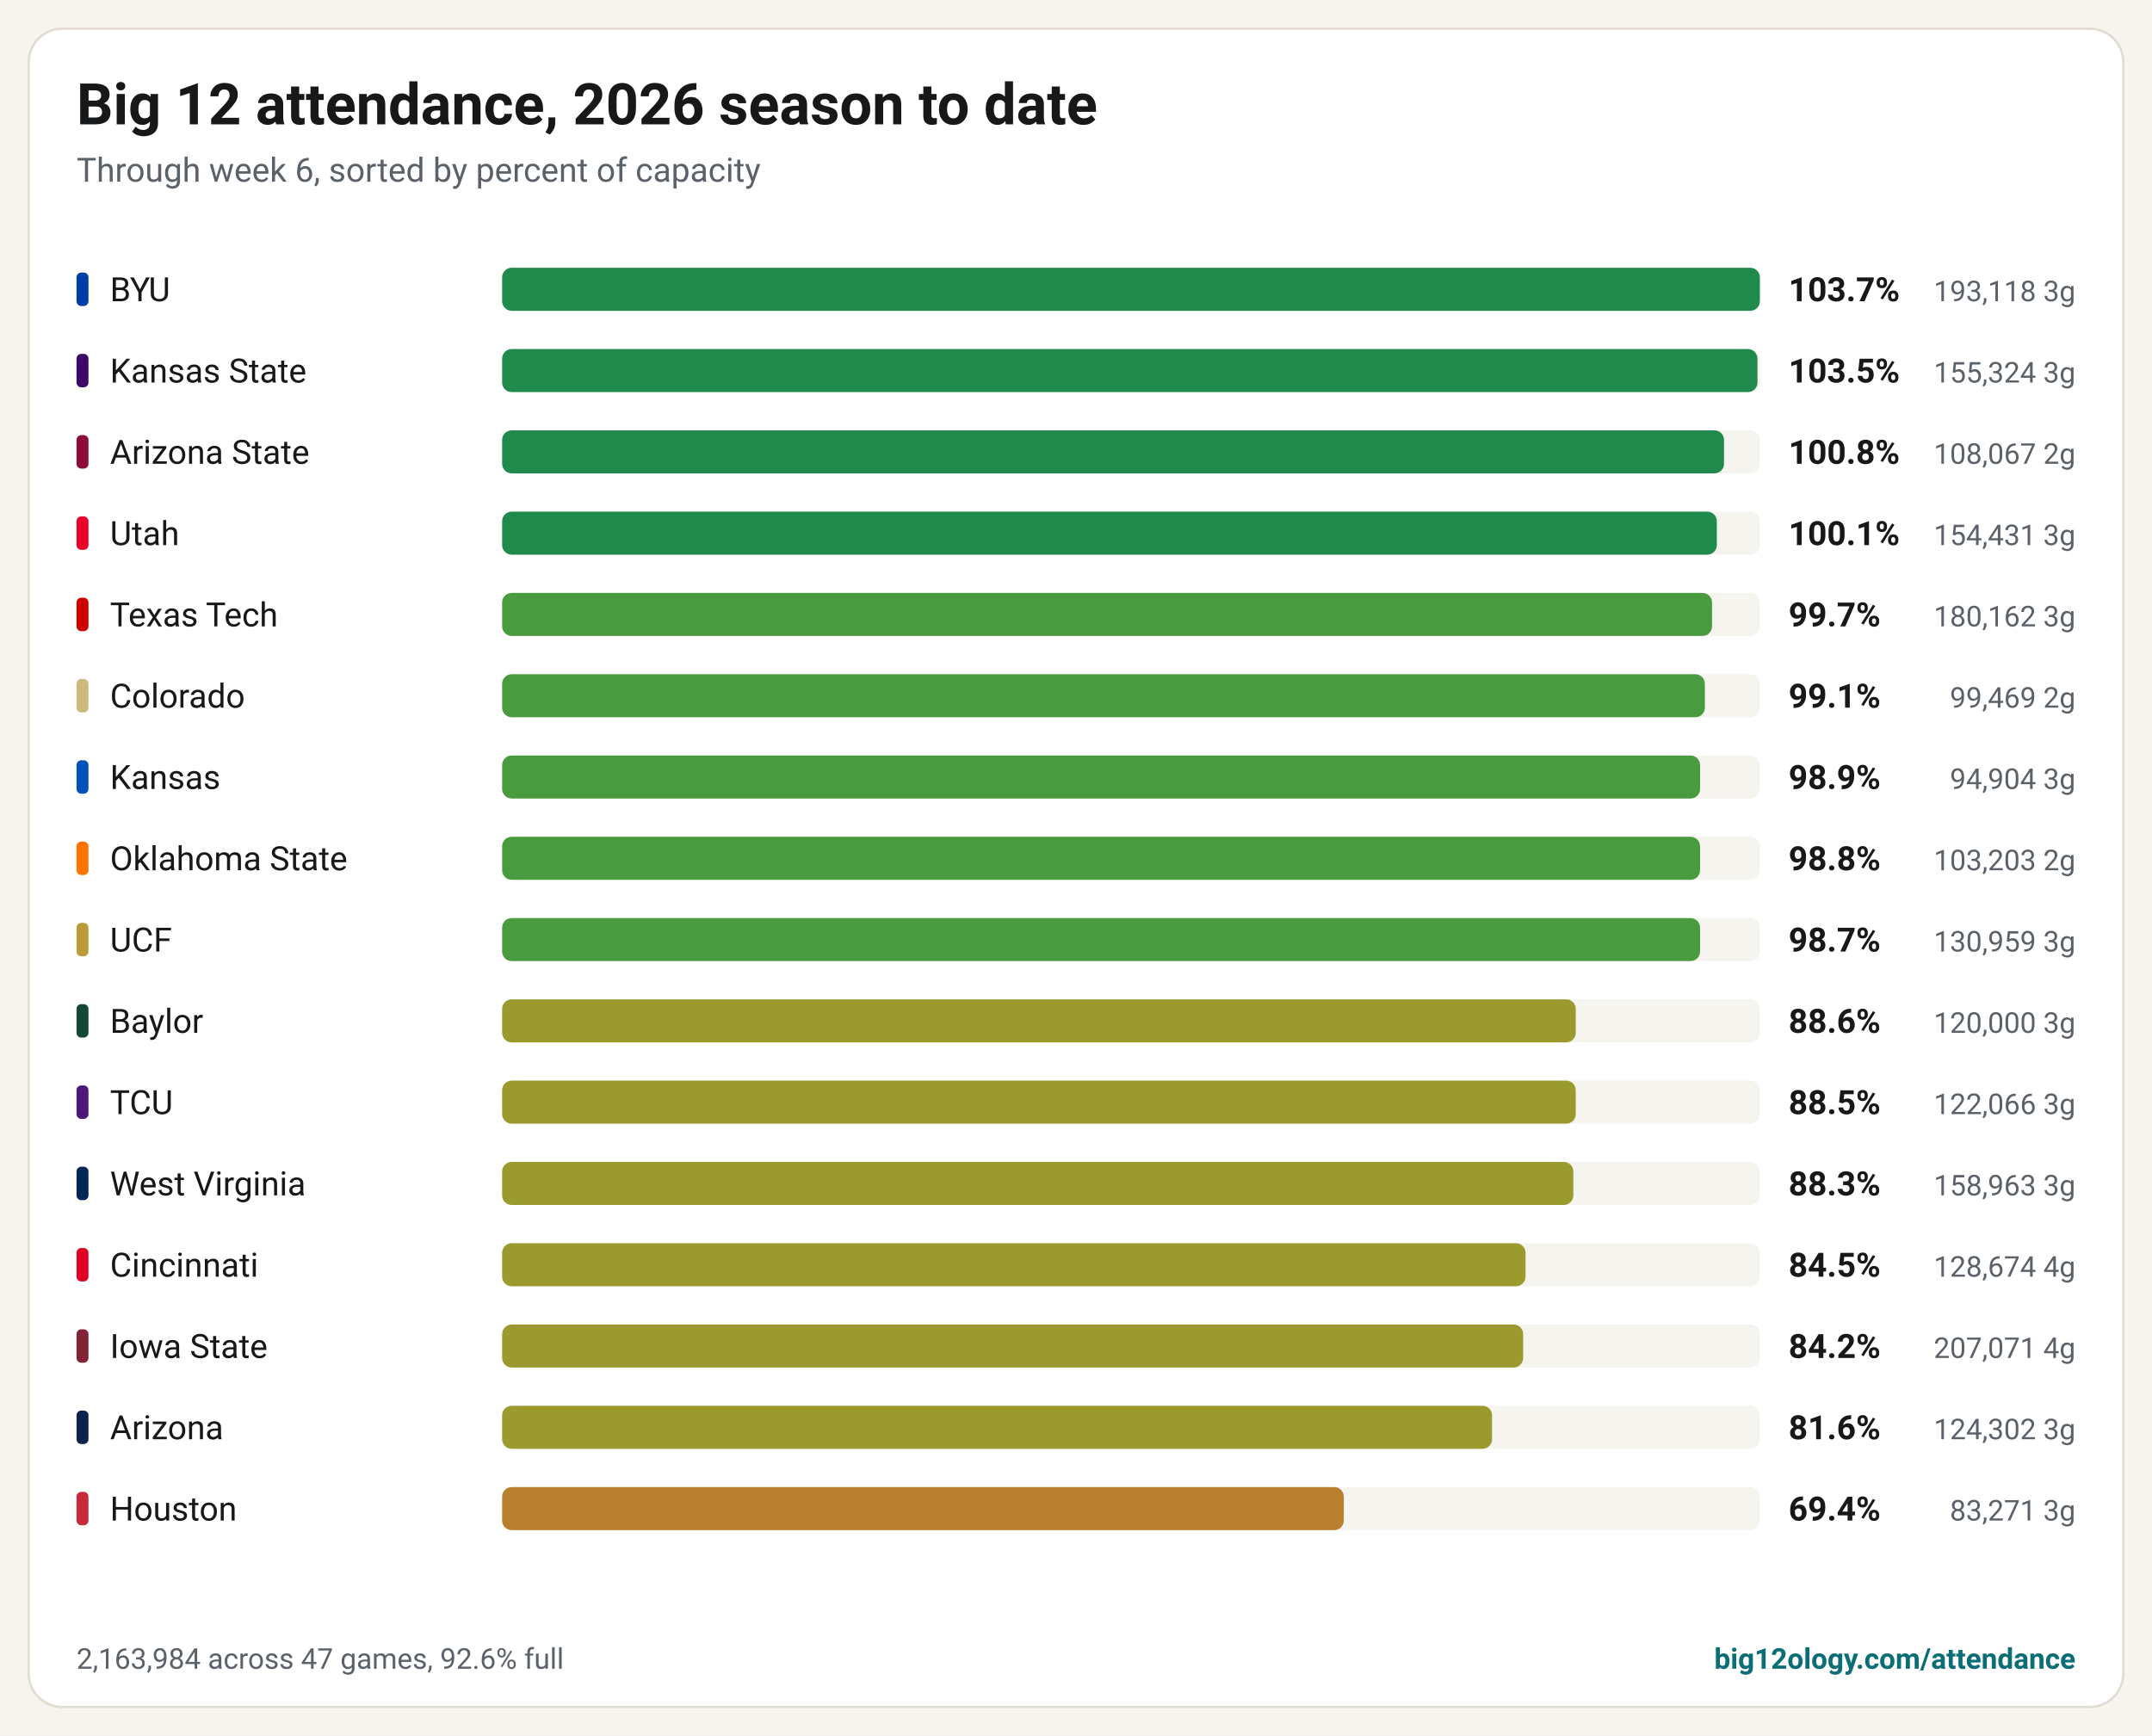
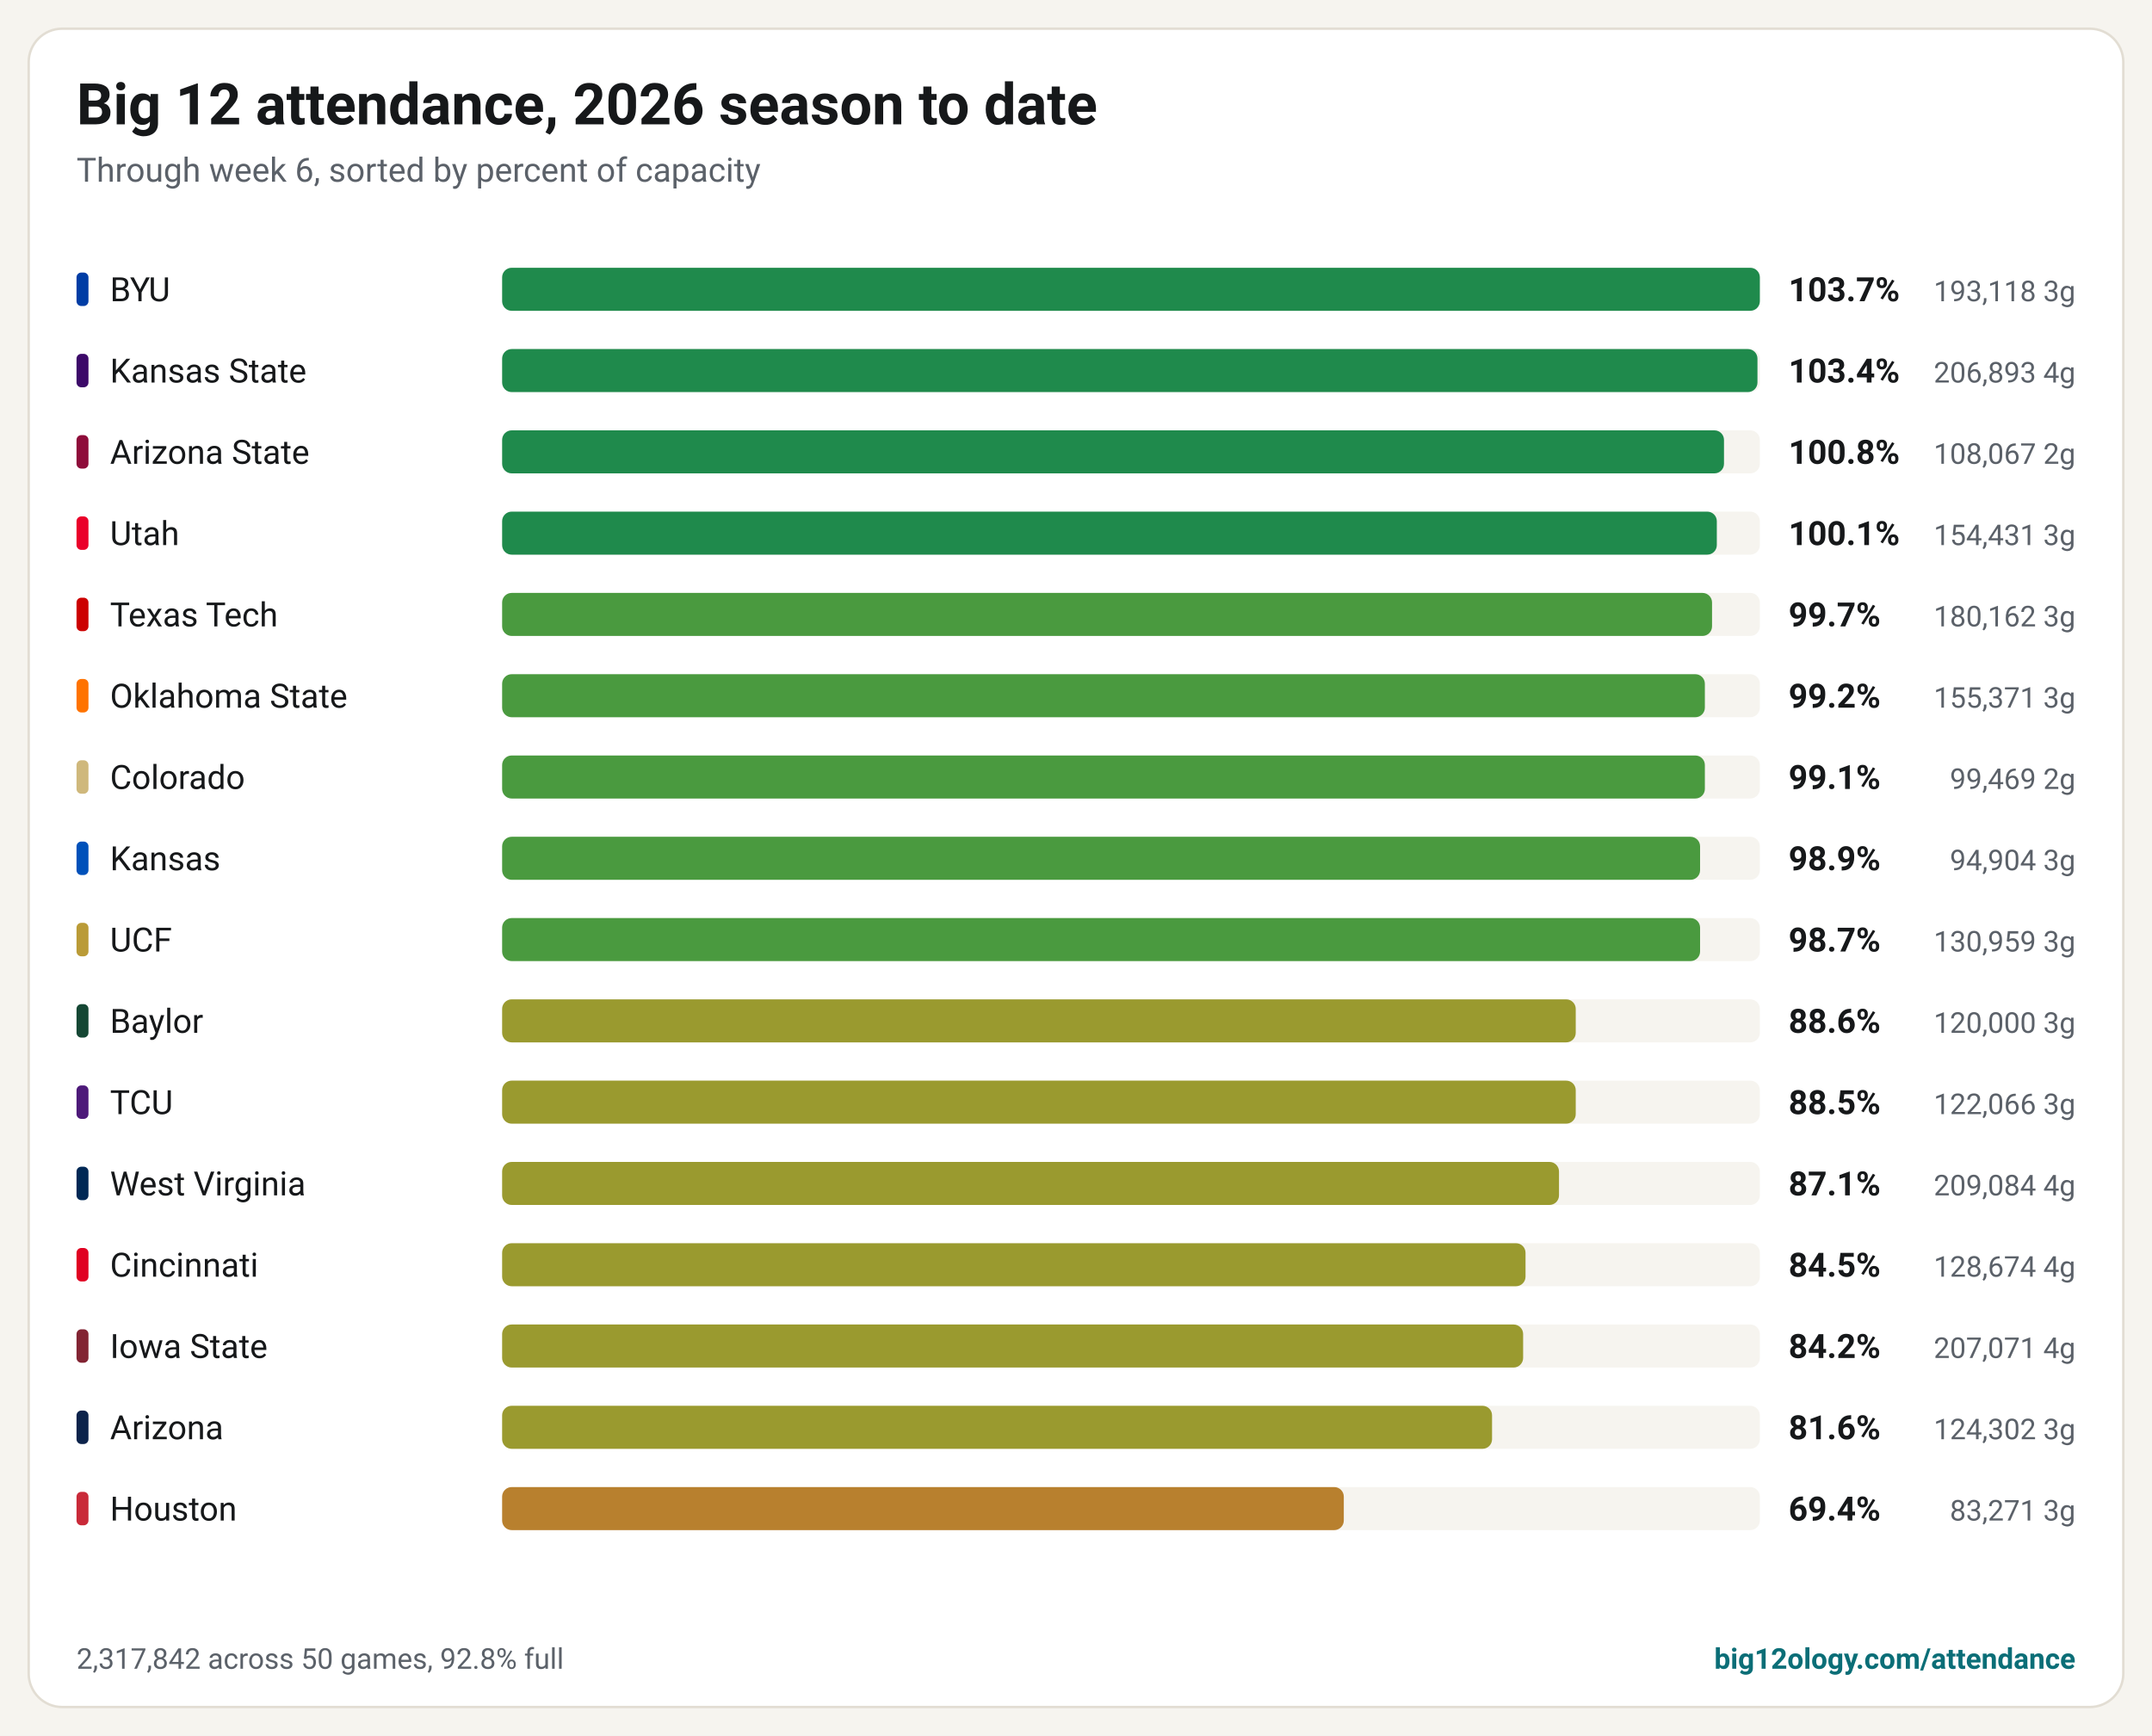
<svg xmlns="http://www.w3.org/2000/svg" width="900" height="726" viewBox="0 0 900 726" role="img" aria-label="Big 12 attendance, 2026 season to date. Through week 6, sorted by percent of capacity">
  <rect width="900" height="726" fill="#f6f4ef" />
  <rect x="12" y="12" width="876" height="702" rx="14" fill="#ffffff" stroke="#e2ddd3" />
  <text x="32" y="52" font-family="-apple-system, BlinkMacSystemFont, 'Segoe UI', Roboto, Helvetica, Arial, sans-serif" font-size="24" font-weight="700" fill="#16181A">Big 12 attendance, 2026 season to date</text>
  <text x="32" y="76" font-family="-apple-system, BlinkMacSystemFont, 'Segoe UI', Roboto, Helvetica, Arial, sans-serif" font-size="14" fill="#5b6169">Through week 6, sorted by percent of capacity</text>
  <rect x="32" y="114" width="5" height="14" rx="2" fill="#003da5" />
  <text x="46" y="126" font-family="-apple-system, BlinkMacSystemFont, 'Segoe UI', Roboto, Helvetica, Arial, sans-serif" font-size="14" fill="#16181A">BYU</text>
  <rect x="210" y="112" width="526" height="18" rx="4" fill="#f6f4ef" />
  <rect x="210" y="112" width="526" height="18" rx="4" fill="#1f8a4c" />
  <text x="748" y="126" font-family="-apple-system, BlinkMacSystemFont, 'Segoe UI', Roboto, Helvetica, Arial, sans-serif" font-size="14" font-weight="700" fill="#16181A">103.7%</text>
  <text x="868" y="126" font-family="-apple-system, BlinkMacSystemFont, 'Segoe UI', Roboto, Helvetica, Arial, sans-serif" font-size="12" fill="#5b6169" text-anchor="end">193,118 3g</text>
  <rect x="32" y="148" width="5" height="14" rx="2" fill="#3c0969" />
  <text x="46" y="160" font-family="-apple-system, BlinkMacSystemFont, 'Segoe UI', Roboto, Helvetica, Arial, sans-serif" font-size="14" fill="#16181A">Kansas State</text>
  <rect x="210" y="146" width="526" height="18" rx="4" fill="#f6f4ef" />
  <rect x="210" y="146" width="525" height="18" rx="4" fill="#1f8a4c" />
-   <text x="748" y="160" font-family="-apple-system, BlinkMacSystemFont, 'Segoe UI', Roboto, Helvetica, Arial, sans-serif" font-size="14" font-weight="700" fill="#16181A">103.5%</text>
-   <text x="868" y="160" font-family="-apple-system, BlinkMacSystemFont, 'Segoe UI', Roboto, Helvetica, Arial, sans-serif" font-size="12" fill="#5b6169" text-anchor="end">155,324 3g</text>
+   <text x="748" y="160" font-family="-apple-system, BlinkMacSystemFont, 'Segoe UI', Roboto, Helvetica, Arial, sans-serif" font-size="14" font-weight="700" fill="#16181A">103.4%</text>
+   <text x="868" y="160" font-family="-apple-system, BlinkMacSystemFont, 'Segoe UI', Roboto, Helvetica, Arial, sans-serif" font-size="12" fill="#5b6169" text-anchor="end">206,893 4g</text>
  <rect x="32" y="182" width="5" height="14" rx="2" fill="#8e0c3a" />
  <text x="46" y="194" font-family="-apple-system, BlinkMacSystemFont, 'Segoe UI', Roboto, Helvetica, Arial, sans-serif" font-size="14" fill="#16181A">Arizona State</text>
  <rect x="210" y="180" width="526" height="18" rx="4" fill="#f6f4ef" />
  <rect x="210" y="180" width="511" height="18" rx="4" fill="#1f8a4c" />
  <text x="748" y="194" font-family="-apple-system, BlinkMacSystemFont, 'Segoe UI', Roboto, Helvetica, Arial, sans-serif" font-size="14" font-weight="700" fill="#16181A">100.8%</text>
  <text x="868" y="194" font-family="-apple-system, BlinkMacSystemFont, 'Segoe UI', Roboto, Helvetica, Arial, sans-serif" font-size="12" fill="#5b6169" text-anchor="end">108,067 2g</text>
  <rect x="32" y="216" width="5" height="14" rx="2" fill="#ea002a" />
  <text x="46" y="228" font-family="-apple-system, BlinkMacSystemFont, 'Segoe UI', Roboto, Helvetica, Arial, sans-serif" font-size="14" fill="#16181A">Utah</text>
  <rect x="210" y="214" width="526" height="18" rx="4" fill="#f6f4ef" />
  <rect x="210" y="214" width="508" height="18" rx="4" fill="#1f8a4c" />
  <text x="748" y="228" font-family="-apple-system, BlinkMacSystemFont, 'Segoe UI', Roboto, Helvetica, Arial, sans-serif" font-size="14" font-weight="700" fill="#16181A">100.1%</text>
  <text x="868" y="228" font-family="-apple-system, BlinkMacSystemFont, 'Segoe UI', Roboto, Helvetica, Arial, sans-serif" font-size="12" fill="#5b6169" text-anchor="end">154,431 3g</text>
  <rect x="32" y="250" width="5" height="14" rx="2" fill="#cc0000" />
  <text x="46" y="262" font-family="-apple-system, BlinkMacSystemFont, 'Segoe UI', Roboto, Helvetica, Arial, sans-serif" font-size="14" fill="#16181A">Texas Tech</text>
  <rect x="210" y="248" width="526" height="18" rx="4" fill="#f6f4ef" />
  <rect x="210" y="248" width="506" height="18" rx="4" fill="#4a9a3f" />
  <text x="748" y="262" font-family="-apple-system, BlinkMacSystemFont, 'Segoe UI', Roboto, Helvetica, Arial, sans-serif" font-size="14" font-weight="700" fill="#16181A">99.7%</text>
  <text x="868" y="262" font-family="-apple-system, BlinkMacSystemFont, 'Segoe UI', Roboto, Helvetica, Arial, sans-serif" font-size="12" fill="#5b6169" text-anchor="end">180,162 3g</text>
-   <rect x="32" y="284" width="5" height="14" rx="2" fill="#cfb87c" />
-   <text x="46" y="296" font-family="-apple-system, BlinkMacSystemFont, 'Segoe UI', Roboto, Helvetica, Arial, sans-serif" font-size="14" fill="#16181A">Colorado</text>
+   <rect x="32" y="284" width="5" height="14" rx="2" fill="#ff7300" />
+   <text x="46" y="296" font-family="-apple-system, BlinkMacSystemFont, 'Segoe UI', Roboto, Helvetica, Arial, sans-serif" font-size="14" fill="#16181A">Oklahoma State</text>
  <rect x="210" y="282" width="526" height="18" rx="4" fill="#f6f4ef" />
  <rect x="210" y="282" width="503" height="18" rx="4" fill="#4a9a3f" />
-   <text x="748" y="296" font-family="-apple-system, BlinkMacSystemFont, 'Segoe UI', Roboto, Helvetica, Arial, sans-serif" font-size="14" font-weight="700" fill="#16181A">99.1%</text>
-   <text x="868" y="296" font-family="-apple-system, BlinkMacSystemFont, 'Segoe UI', Roboto, Helvetica, Arial, sans-serif" font-size="12" fill="#5b6169" text-anchor="end">99,469 2g</text>
-   <rect x="32" y="318" width="5" height="14" rx="2" fill="#0051ba" />
-   <text x="46" y="330" font-family="-apple-system, BlinkMacSystemFont, 'Segoe UI', Roboto, Helvetica, Arial, sans-serif" font-size="14" fill="#16181A">Kansas</text>
+   <text x="748" y="296" font-family="-apple-system, BlinkMacSystemFont, 'Segoe UI', Roboto, Helvetica, Arial, sans-serif" font-size="14" font-weight="700" fill="#16181A">99.2%</text>
+   <text x="868" y="296" font-family="-apple-system, BlinkMacSystemFont, 'Segoe UI', Roboto, Helvetica, Arial, sans-serif" font-size="12" fill="#5b6169" text-anchor="end">155,371 3g</text>
+   <rect x="32" y="318" width="5" height="14" rx="2" fill="#cfb87c" />
+   <text x="46" y="330" font-family="-apple-system, BlinkMacSystemFont, 'Segoe UI', Roboto, Helvetica, Arial, sans-serif" font-size="14" fill="#16181A">Colorado</text>
  <rect x="210" y="316" width="526" height="18" rx="4" fill="#f6f4ef" />
-   <rect x="210" y="316" width="501" height="18" rx="4" fill="#4a9a3f" />
-   <text x="748" y="330" font-family="-apple-system, BlinkMacSystemFont, 'Segoe UI', Roboto, Helvetica, Arial, sans-serif" font-size="14" font-weight="700" fill="#16181A">98.9%</text>
-   <text x="868" y="330" font-family="-apple-system, BlinkMacSystemFont, 'Segoe UI', Roboto, Helvetica, Arial, sans-serif" font-size="12" fill="#5b6169" text-anchor="end">94,904 3g</text>
-   <rect x="32" y="352" width="5" height="14" rx="2" fill="#ff7300" />
-   <text x="46" y="364" font-family="-apple-system, BlinkMacSystemFont, 'Segoe UI', Roboto, Helvetica, Arial, sans-serif" font-size="14" fill="#16181A">Oklahoma State</text>
+   <rect x="210" y="316" width="503" height="18" rx="4" fill="#4a9a3f" />
+   <text x="748" y="330" font-family="-apple-system, BlinkMacSystemFont, 'Segoe UI', Roboto, Helvetica, Arial, sans-serif" font-size="14" font-weight="700" fill="#16181A">99.1%</text>
+   <text x="868" y="330" font-family="-apple-system, BlinkMacSystemFont, 'Segoe UI', Roboto, Helvetica, Arial, sans-serif" font-size="12" fill="#5b6169" text-anchor="end">99,469 2g</text>
+   <rect x="32" y="352" width="5" height="14" rx="2" fill="#0051ba" />
+   <text x="46" y="364" font-family="-apple-system, BlinkMacSystemFont, 'Segoe UI', Roboto, Helvetica, Arial, sans-serif" font-size="14" fill="#16181A">Kansas</text>
  <rect x="210" y="350" width="526" height="18" rx="4" fill="#f6f4ef" />
  <rect x="210" y="350" width="501" height="18" rx="4" fill="#4a9a3f" />
-   <text x="748" y="364" font-family="-apple-system, BlinkMacSystemFont, 'Segoe UI', Roboto, Helvetica, Arial, sans-serif" font-size="14" font-weight="700" fill="#16181A">98.8%</text>
-   <text x="868" y="364" font-family="-apple-system, BlinkMacSystemFont, 'Segoe UI', Roboto, Helvetica, Arial, sans-serif" font-size="12" fill="#5b6169" text-anchor="end">103,203 2g</text>
+   <text x="748" y="364" font-family="-apple-system, BlinkMacSystemFont, 'Segoe UI', Roboto, Helvetica, Arial, sans-serif" font-size="14" font-weight="700" fill="#16181A">98.9%</text>
+   <text x="868" y="364" font-family="-apple-system, BlinkMacSystemFont, 'Segoe UI', Roboto, Helvetica, Arial, sans-serif" font-size="12" fill="#5b6169" text-anchor="end">94,904 3g</text>
  <rect x="32" y="386" width="5" height="14" rx="2" fill="#ba9b37" />
  <text x="46" y="398" font-family="-apple-system, BlinkMacSystemFont, 'Segoe UI', Roboto, Helvetica, Arial, sans-serif" font-size="14" fill="#16181A">UCF</text>
  <rect x="210" y="384" width="526" height="18" rx="4" fill="#f6f4ef" />
  <rect x="210" y="384" width="501" height="18" rx="4" fill="#4a9a3f" />
  <text x="748" y="398" font-family="-apple-system, BlinkMacSystemFont, 'Segoe UI', Roboto, Helvetica, Arial, sans-serif" font-size="14" font-weight="700" fill="#16181A">98.7%</text>
  <text x="868" y="398" font-family="-apple-system, BlinkMacSystemFont, 'Segoe UI', Roboto, Helvetica, Arial, sans-serif" font-size="12" fill="#5b6169" text-anchor="end">130,959 3g</text>
  <rect x="32" y="420" width="5" height="14" rx="2" fill="#154734" />
  <text x="46" y="432" font-family="-apple-system, BlinkMacSystemFont, 'Segoe UI', Roboto, Helvetica, Arial, sans-serif" font-size="14" fill="#16181A">Baylor</text>
  <rect x="210" y="418" width="526" height="18" rx="4" fill="#f6f4ef" />
  <rect x="210" y="418" width="449" height="18" rx="4" fill="#9a9a2f" />
  <text x="748" y="432" font-family="-apple-system, BlinkMacSystemFont, 'Segoe UI', Roboto, Helvetica, Arial, sans-serif" font-size="14" font-weight="700" fill="#16181A">88.6%</text>
  <text x="868" y="432" font-family="-apple-system, BlinkMacSystemFont, 'Segoe UI', Roboto, Helvetica, Arial, sans-serif" font-size="12" fill="#5b6169" text-anchor="end">120,000 3g</text>
  <rect x="32" y="454" width="5" height="14" rx="2" fill="#4d1979" />
  <text x="46" y="466" font-family="-apple-system, BlinkMacSystemFont, 'Segoe UI', Roboto, Helvetica, Arial, sans-serif" font-size="14" fill="#16181A">TCU</text>
  <rect x="210" y="452" width="526" height="18" rx="4" fill="#f6f4ef" />
  <rect x="210" y="452" width="449" height="18" rx="4" fill="#9a9a2f" />
  <text x="748" y="466" font-family="-apple-system, BlinkMacSystemFont, 'Segoe UI', Roboto, Helvetica, Arial, sans-serif" font-size="14" font-weight="700" fill="#16181A">88.5%</text>
  <text x="868" y="466" font-family="-apple-system, BlinkMacSystemFont, 'Segoe UI', Roboto, Helvetica, Arial, sans-serif" font-size="12" fill="#5b6169" text-anchor="end">122,066 3g</text>
  <rect x="32" y="488" width="5" height="14" rx="2" fill="#002855" />
  <text x="46" y="500" font-family="-apple-system, BlinkMacSystemFont, 'Segoe UI', Roboto, Helvetica, Arial, sans-serif" font-size="14" fill="#16181A">West Virginia</text>
  <rect x="210" y="486" width="526" height="18" rx="4" fill="#f6f4ef" />
-   <rect x="210" y="486" width="448" height="18" rx="4" fill="#9a9a2f" />
-   <text x="748" y="500" font-family="-apple-system, BlinkMacSystemFont, 'Segoe UI', Roboto, Helvetica, Arial, sans-serif" font-size="14" font-weight="700" fill="#16181A">88.3%</text>
-   <text x="868" y="500" font-family="-apple-system, BlinkMacSystemFont, 'Segoe UI', Roboto, Helvetica, Arial, sans-serif" font-size="12" fill="#5b6169" text-anchor="end">158,963 3g</text>
+   <rect x="210" y="486" width="442" height="18" rx="4" fill="#9a9a2f" />
+   <text x="748" y="500" font-family="-apple-system, BlinkMacSystemFont, 'Segoe UI', Roboto, Helvetica, Arial, sans-serif" font-size="14" font-weight="700" fill="#16181A">87.1%</text>
+   <text x="868" y="500" font-family="-apple-system, BlinkMacSystemFont, 'Segoe UI', Roboto, Helvetica, Arial, sans-serif" font-size="12" fill="#5b6169" text-anchor="end">209,084 4g</text>
  <rect x="32" y="522" width="5" height="14" rx="2" fill="#e00122" />
  <text x="46" y="534" font-family="-apple-system, BlinkMacSystemFont, 'Segoe UI', Roboto, Helvetica, Arial, sans-serif" font-size="14" fill="#16181A">Cincinnati</text>
  <rect x="210" y="520" width="526" height="18" rx="4" fill="#f6f4ef" />
  <rect x="210" y="520" width="428" height="18" rx="4" fill="#9a9a2f" />
  <text x="748" y="534" font-family="-apple-system, BlinkMacSystemFont, 'Segoe UI', Roboto, Helvetica, Arial, sans-serif" font-size="14" font-weight="700" fill="#16181A">84.5%</text>
  <text x="868" y="534" font-family="-apple-system, BlinkMacSystemFont, 'Segoe UI', Roboto, Helvetica, Arial, sans-serif" font-size="12" fill="#5b6169" text-anchor="end">128,674 4g</text>
  <rect x="32" y="556" width="5" height="14" rx="2" fill="#822433" />
  <text x="46" y="568" font-family="-apple-system, BlinkMacSystemFont, 'Segoe UI', Roboto, Helvetica, Arial, sans-serif" font-size="14" fill="#16181A">Iowa State</text>
  <rect x="210" y="554" width="526" height="18" rx="4" fill="#f6f4ef" />
  <rect x="210" y="554" width="427" height="18" rx="4" fill="#9a9a2f" />
  <text x="748" y="568" font-family="-apple-system, BlinkMacSystemFont, 'Segoe UI', Roboto, Helvetica, Arial, sans-serif" font-size="14" font-weight="700" fill="#16181A">84.2%</text>
  <text x="868" y="568" font-family="-apple-system, BlinkMacSystemFont, 'Segoe UI', Roboto, Helvetica, Arial, sans-serif" font-size="12" fill="#5b6169" text-anchor="end">207,071 4g</text>
  <rect x="32" y="590" width="5" height="14" rx="2" fill="#0c234b" />
  <text x="46" y="602" font-family="-apple-system, BlinkMacSystemFont, 'Segoe UI', Roboto, Helvetica, Arial, sans-serif" font-size="14" fill="#16181A">Arizona</text>
  <rect x="210" y="588" width="526" height="18" rx="4" fill="#f6f4ef" />
  <rect x="210" y="588" width="414" height="18" rx="4" fill="#9a9a2f" />
  <text x="748" y="602" font-family="-apple-system, BlinkMacSystemFont, 'Segoe UI', Roboto, Helvetica, Arial, sans-serif" font-size="14" font-weight="700" fill="#16181A">81.6%</text>
  <text x="868" y="602" font-family="-apple-system, BlinkMacSystemFont, 'Segoe UI', Roboto, Helvetica, Arial, sans-serif" font-size="12" fill="#5b6169" text-anchor="end">124,302 3g</text>
  <rect x="32" y="624" width="5" height="14" rx="2" fill="#c92a39" />
  <text x="46" y="636" font-family="-apple-system, BlinkMacSystemFont, 'Segoe UI', Roboto, Helvetica, Arial, sans-serif" font-size="14" fill="#16181A">Houston</text>
  <rect x="210" y="622" width="526" height="18" rx="4" fill="#f6f4ef" />
  <rect x="210" y="622" width="352" height="18" rx="4" fill="#b8802e" />
  <text x="748" y="636" font-family="-apple-system, BlinkMacSystemFont, 'Segoe UI', Roboto, Helvetica, Arial, sans-serif" font-size="14" font-weight="700" fill="#16181A">69.4%</text>
  <text x="868" y="636" font-family="-apple-system, BlinkMacSystemFont, 'Segoe UI', Roboto, Helvetica, Arial, sans-serif" font-size="12" fill="#5b6169" text-anchor="end">83,271 3g</text>
-   <text x="32" y="698" font-family="-apple-system, BlinkMacSystemFont, 'Segoe UI', Roboto, Helvetica, Arial, sans-serif" font-size="12" fill="#5b6169">2,163,984 across 47 games, 92.6% full</text>
+   <text x="32" y="698" font-family="-apple-system, BlinkMacSystemFont, 'Segoe UI', Roboto, Helvetica, Arial, sans-serif" font-size="12" fill="#5b6169">2,317,842 across 50 games, 92.8% full</text>
  <text x="868" y="698" font-family="-apple-system, BlinkMacSystemFont, 'Segoe UI', Roboto, Helvetica, Arial, sans-serif" font-size="12" fill="#0B6E77" text-anchor="end" font-weight="600">big12ology.com/attendance</text>
</svg>
